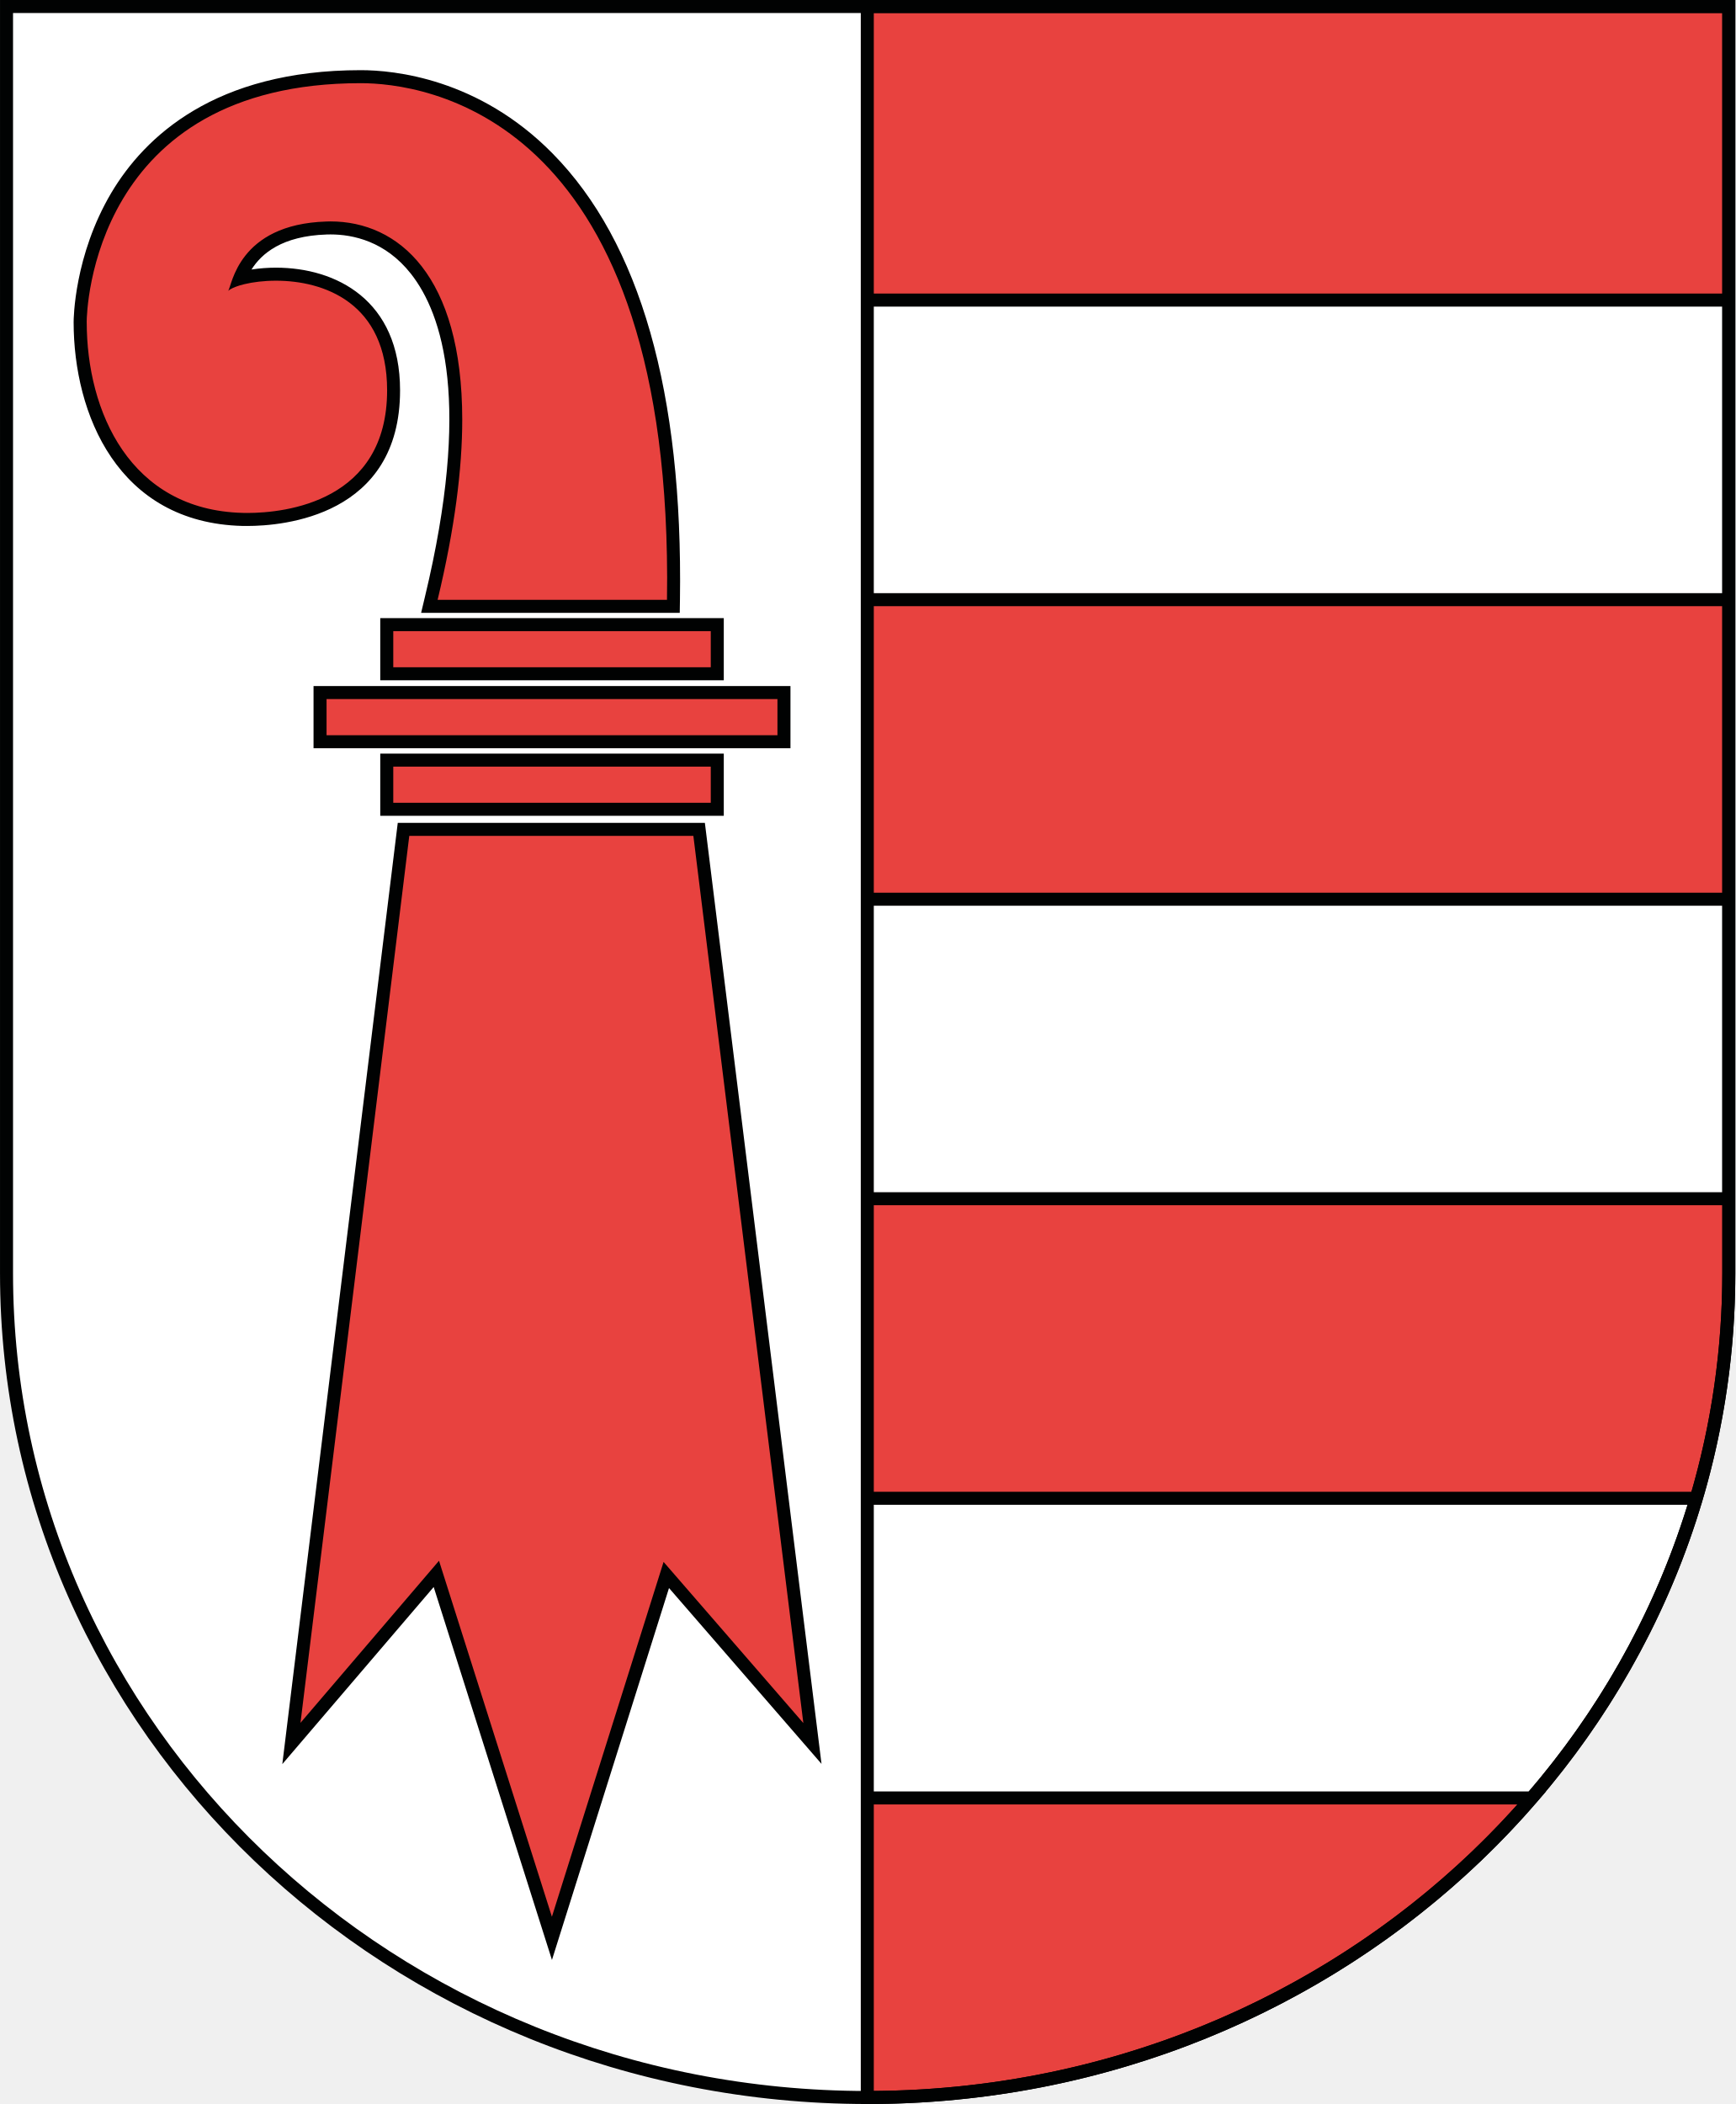
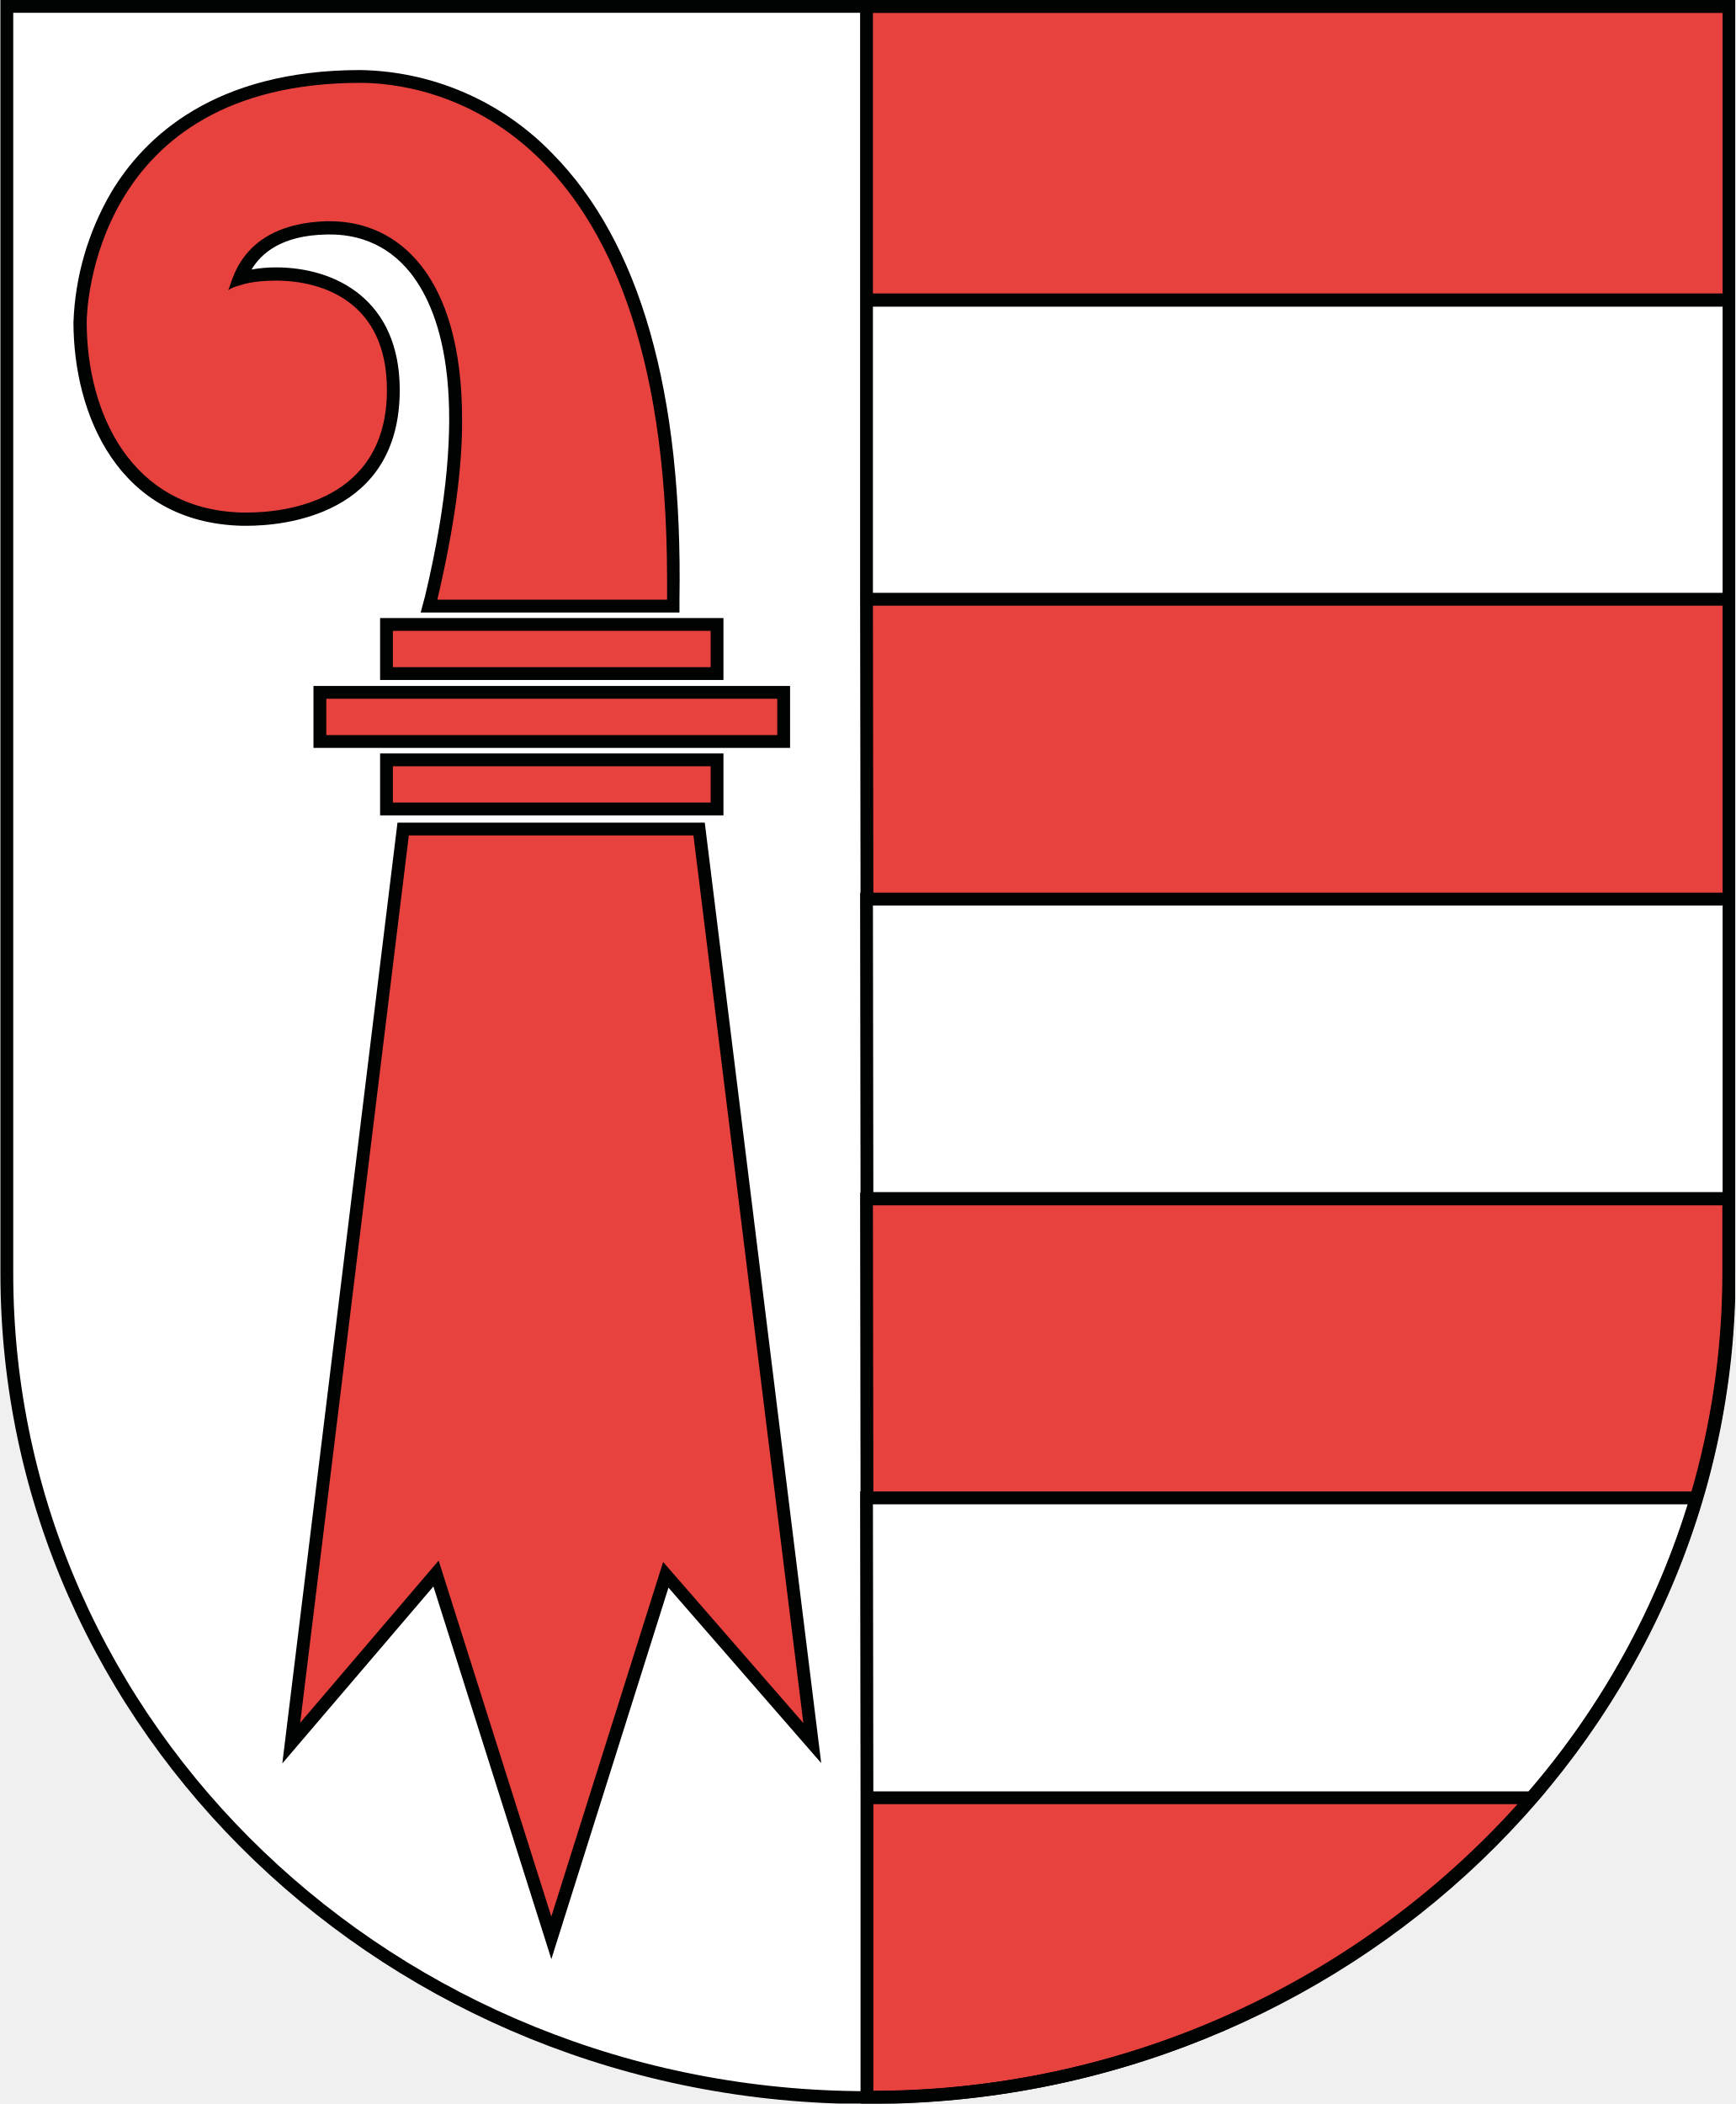
- <svg xmlns="http://www.w3.org/2000/svg" xmlns:xlink="http://www.w3.org/1999/xlink" xml:space="preserve" width="406.316" height="492.574" viewBox="-175.931 -213.741 406.316 492.574">
-   <path fill="#FFF" d="M27.084-212.217h201.77V84.357c0 106.555-90.271 192.954-201.641 192.954-111.352 0-201.617-86.397-201.617-192.954v-296.574z" />
-   <path fill="#E8423F" d="M27.147-212.217h201.707v68.734H27.147zm-.008 138.855h201.707v70.137H27.139zm0 210.383H221.26a186.1 186.1 0 0 0 7.594-52.672V66.896H27.139zm155.606 70.156H27.139v70.134h.648c62.364-.196 118.075-27.431 154.958-70.134" />
+ <svg xmlns="http://www.w3.org/2000/svg" xmlns:xlink="http://www.w3.org/1999/xlink" xml:space="preserve" width="406.3" height="492.6" viewBox="-175.9 -213.7 406.3 492.6">
+   <path fill="#fff" d="M27-212.2h202V84.4c0 106.5-90.3 193-201.7 193s-201.6-86.5-201.6-193v-296.6z" />
+   <path fill="#e8423f" d="M27.1-212.2H229v68.7H27zm0 138.8h201.7v70.2H27.1zm0 210.4h194.2a186 186 0 0 0 7.6-52.7V67H27zm155.6 70.2H27.1v70.1h.7a205 205 0 0 0 155-70.1" />
  <defs>
-     <path id="a" d="M-175.931-213.741h406.316v492.574h-406.316z" />
+     <path id="a" d="M-176-213.7h406.4v492.5H-176z" />
  </defs>
  <clipPath id="b">
    <use xlink:href="#a" overflow="visible" />
  </clipPath>
-   <path fill="none" stroke="#010202" stroke-width="3.048" d="M27.139-3.225h201.714v-70.129H27.139zm155.606 210.402H27.139v70.134h.648c62.364-.196 118.075-27.431 154.958-70.134zm-155.606 0h155.59c17.547-20.328 30.805-44.109 38.523-70.156H27.139zm0-70.156H221.26a186.1 186.1 0 0 0 7.594-52.672V66.896H27.139zm0-70.125h201.714V-3.225H27.139zm201.715-210.379v-68.734H27.139v68.734zM27.139-73.354h201.714v-70.137H27.139z" clip-path="url(#b)" />
+   <path fill="none" stroke="#010202" stroke-width="3" d="M27.1-3.2H229v-70.2H27zm155.6 210.4H27.1v70.1h.7a205 205 0 0 0 155-70.1zm-155.6 0h155.6a190 190 0 0 0 38.6-70.2H27zm0-70.2h194.2a186 186 0 0 0 7.6-52.7V67H27zm0-70.1H229V-3.2H27zM229-143.5v-68.7H27v68.7zM27-73.4h202v-70H27z" clip-path="url(#b)" />
  <defs>
-     <path id="c" d="M-175.931-213.741h406.316v492.574h-406.316z" />
+     <path id="c" d="M-176-213.7h406.4v492.5H-176z" />
  </defs>
  <clipPath id="d">
    <use xlink:href="#c" overflow="visible" />
  </clipPath>
-   <path fill="none" stroke="#010202" stroke-width="3.048" d="M27.084-212.217h201.77V84.357c0 106.555-90.271 192.954-201.641 192.954-111.352 0-201.617-86.397-201.617-192.954v-296.574z" clip-path="url(#d)" />
-   <path fill="#E8423F" d="M-157.173-138.331c0 20.855 9.961 45.488 38.043 46.184 5.313.145 18.621-.496 27.414-9.07 5.266-5.145 7.938-12.266 7.938-21.145 0-14.922-7.586-21.52-13.945-24.441-7.711-3.496-16.809-3.129-22.086-1.551 1.688-4.387 5.863-11.543 20.32-12 5.797-.191 14.086 1.285 20.68 9.391 7.902 9.703 15 31 3.863 77.305l-.441 1.871h57.129l.023-1.504c.711-48.145-9.168-82.949-29.391-103.465-16.938-17.184-36.281-19.047-43.824-19.047-64.962.008-65.723 56.898-65.723 57.472" />
-   <path fill="#010202" d="M-91.458-197.315c-34.168 0-50.609 15.609-58.402 28.703-8.727 14.738-8.832 29.648-8.832 30.273 0 21.543 10.352 46.984 39.504 47.727h.523l.605.008c8.41 0 35.801-2.285 35.801-31.75 0-21.168-15.016-28.723-29.063-28.723-1.832 0-3.824.137-5.723.434 2.352-3.727 7.137-7.863 17.602-8.199.344-.016.609-.016.871-.016 5.297 0 12.855 1.598 18.848 9.199 7.504 9.52 14.168 30.375 3.289 75.641l-.895 3.758h60.558l.047-3.016c.711-48.559-9.313-83.734-29.832-104.543-17.335-17.601-37.175-19.496-44.901-19.496m-64.176 58.953c0-2.395 1.285-55.906 64.176-55.906 14.176 0 71.535 6.738 71.734 115.691 0 1.727-.008 3.492-.039 5.262h-53.703c4.023-16.746 5.766-30.695 5.766-42.191-.008-33.793-15-46.398-30.863-46.398-.32 0-.648 0-.969.023-20.688.656-22.086 15.094-22.965 16.215.512-.441 1.484-.887 2.781-1.281.32-.086.664-.184 1.023-.27 1.992-.48 4.555-.809 7.379-.809 11.055 0 26.023 5.039 26.023 25.672 0 26.031-23.746 28.703-32.762 28.703-.383 0-.727-.016-1.047-.016-26.434-.664-36.527-23.777-36.527-44.672v-.023z" />
-   <path fill="#E8423F" d="M-85.373-67.506h77.387v11.504h-77.387z" />
-   <path fill="none" stroke="#010202" stroke-miterlimit="10" stroke-width="3.048" d="M-85.373-67.506h77.387v11.504h-77.387z" />
-   <path fill="#E8423F" d="M-85.373-35.788h77.387v11.512h-77.387z" />
-   <path fill="none" stroke="#010202" stroke-miterlimit="10" stroke-width="3.048" d="M-85.373-35.788h77.387v11.512h-77.387z" />
-   <path fill="#E8423F" d="M-100.994-51.604H7.627v11.512h-108.621z" />
-   <path fill="none" stroke="#010202" stroke-miterlimit="10" stroke-width="3.048" d="M-100.994-51.604H7.627v11.512h-108.621z" />
-   <path fill="#E8423F" d="m-73.763 154.724-33.938 39.703 26.25-213.996h69.215l26.528 213.996-34.215-39.445-26.778 85.07z" />
-   <path fill="none" stroke="#010202" stroke-miterlimit="10" stroke-width="3.048" d="m-73.763 154.724-33.938 39.703 26.25-213.996h69.215l26.528 213.996-34.215-39.445-26.778 85.07z" />
+   <path fill="none" stroke="#010202" stroke-width="3" d="M27-212.2h202V84.4c0 106.5-90.3 193-201.7 193s-201.6-86.5-201.6-193v-296.6z" clip-path="url(#d)" />
+   <path fill="#e8423f" d="M-157.2-138.3c0 20.8 10 45.5 38 46.2 5.4.1 18.7-.5 27.5-9.1q8-7.8 8-21.2c0-14.9-7.7-21.5-14-24.4a34 34 0 0 0-22.1-1.6c1.7-4.3 5.9-11.5 20.3-12a25 25 0 0 1 20.7 9.4c7.9 9.7 15 31 3.9 77.3l-.5 2h57.1v-1.6c.8-48.1-9.1-83-29.3-103.5a62 62 0 0 0-43.8-19c-65 0-65.8 56.9-65.8 57.5" />
+   <path fill="#010202" d="M-91.5-197.3c-34.1 0-50.6 15.6-58.4 28.7a65 65 0 0 0-8.8 30.3c0 21.5 10.4 47 39.5 47.7h1.1c8.4 0 35.8-2.3 35.8-31.8 0-21.1-15-28.7-29-28.7q-2.9 0-5.7.5c2.3-3.8 7-8 17.6-8.2h.8c5.3 0 12.9 1.5 18.9 9.1 7.5 9.6 14.1 30.4 3.3 75.7l-1 3.7h60.6v-3c.8-48.5-9.2-83.7-29.8-104.5a64 64 0 0 0-44.9-19.5m-64.1 59c0-2.5 1.3-56 64.1-56 14.2 0 71.6 6.8 71.8 115.7v5.3h-53.8q5.9-25 5.8-42.2c0-33.8-15-46.4-30.9-46.4h-1c-20.6.7-22 15.1-22.9 16.2q.8-.7 2.8-1.2l1-.3q3.1-.8 7.4-.8c11 0 26 5 26 25.6 0 26-23.7 28.7-32.8 28.7h-1c-26.4-.6-36.5-23.7-36.5-44.6" />
+   <path fill="#e8423f" d="M-85.4-67.5H-8V-56h-77.4z" />
+   <path fill="none" stroke="#010202" stroke-miterlimit="10" stroke-width="3" d="M-85.4-67.5H-8V-56h-77.4z" />
+   <path fill="#e8423f" d="M-85.4-35.8H-8v11.5h-77.4z" />
+   <path fill="none" stroke="#010202" stroke-miterlimit="10" stroke-width="3" d="M-85.4-35.8H-8v11.5h-77.4z" />
+   <path fill="#e8423f" d="M-101-51.6H7.6v11.5H-101z" />
+   <path fill="none" stroke="#010202" stroke-miterlimit="10" stroke-width="3" d="M-101-51.6H7.6v11.5H-101z" />
+   <path fill="#e8423f" d="m-73.8 154.7-33.9 39.7 26.2-214h69.3l26.5 214L-20 155l-26.8 85z" />
+   <path fill="none" stroke="#010202" stroke-miterlimit="10" stroke-width="3" d="m-73.8 154.7-33.9 39.7 26.2-214h69.3l26.5 214L-20 155l-26.8 85z" />
</svg>
